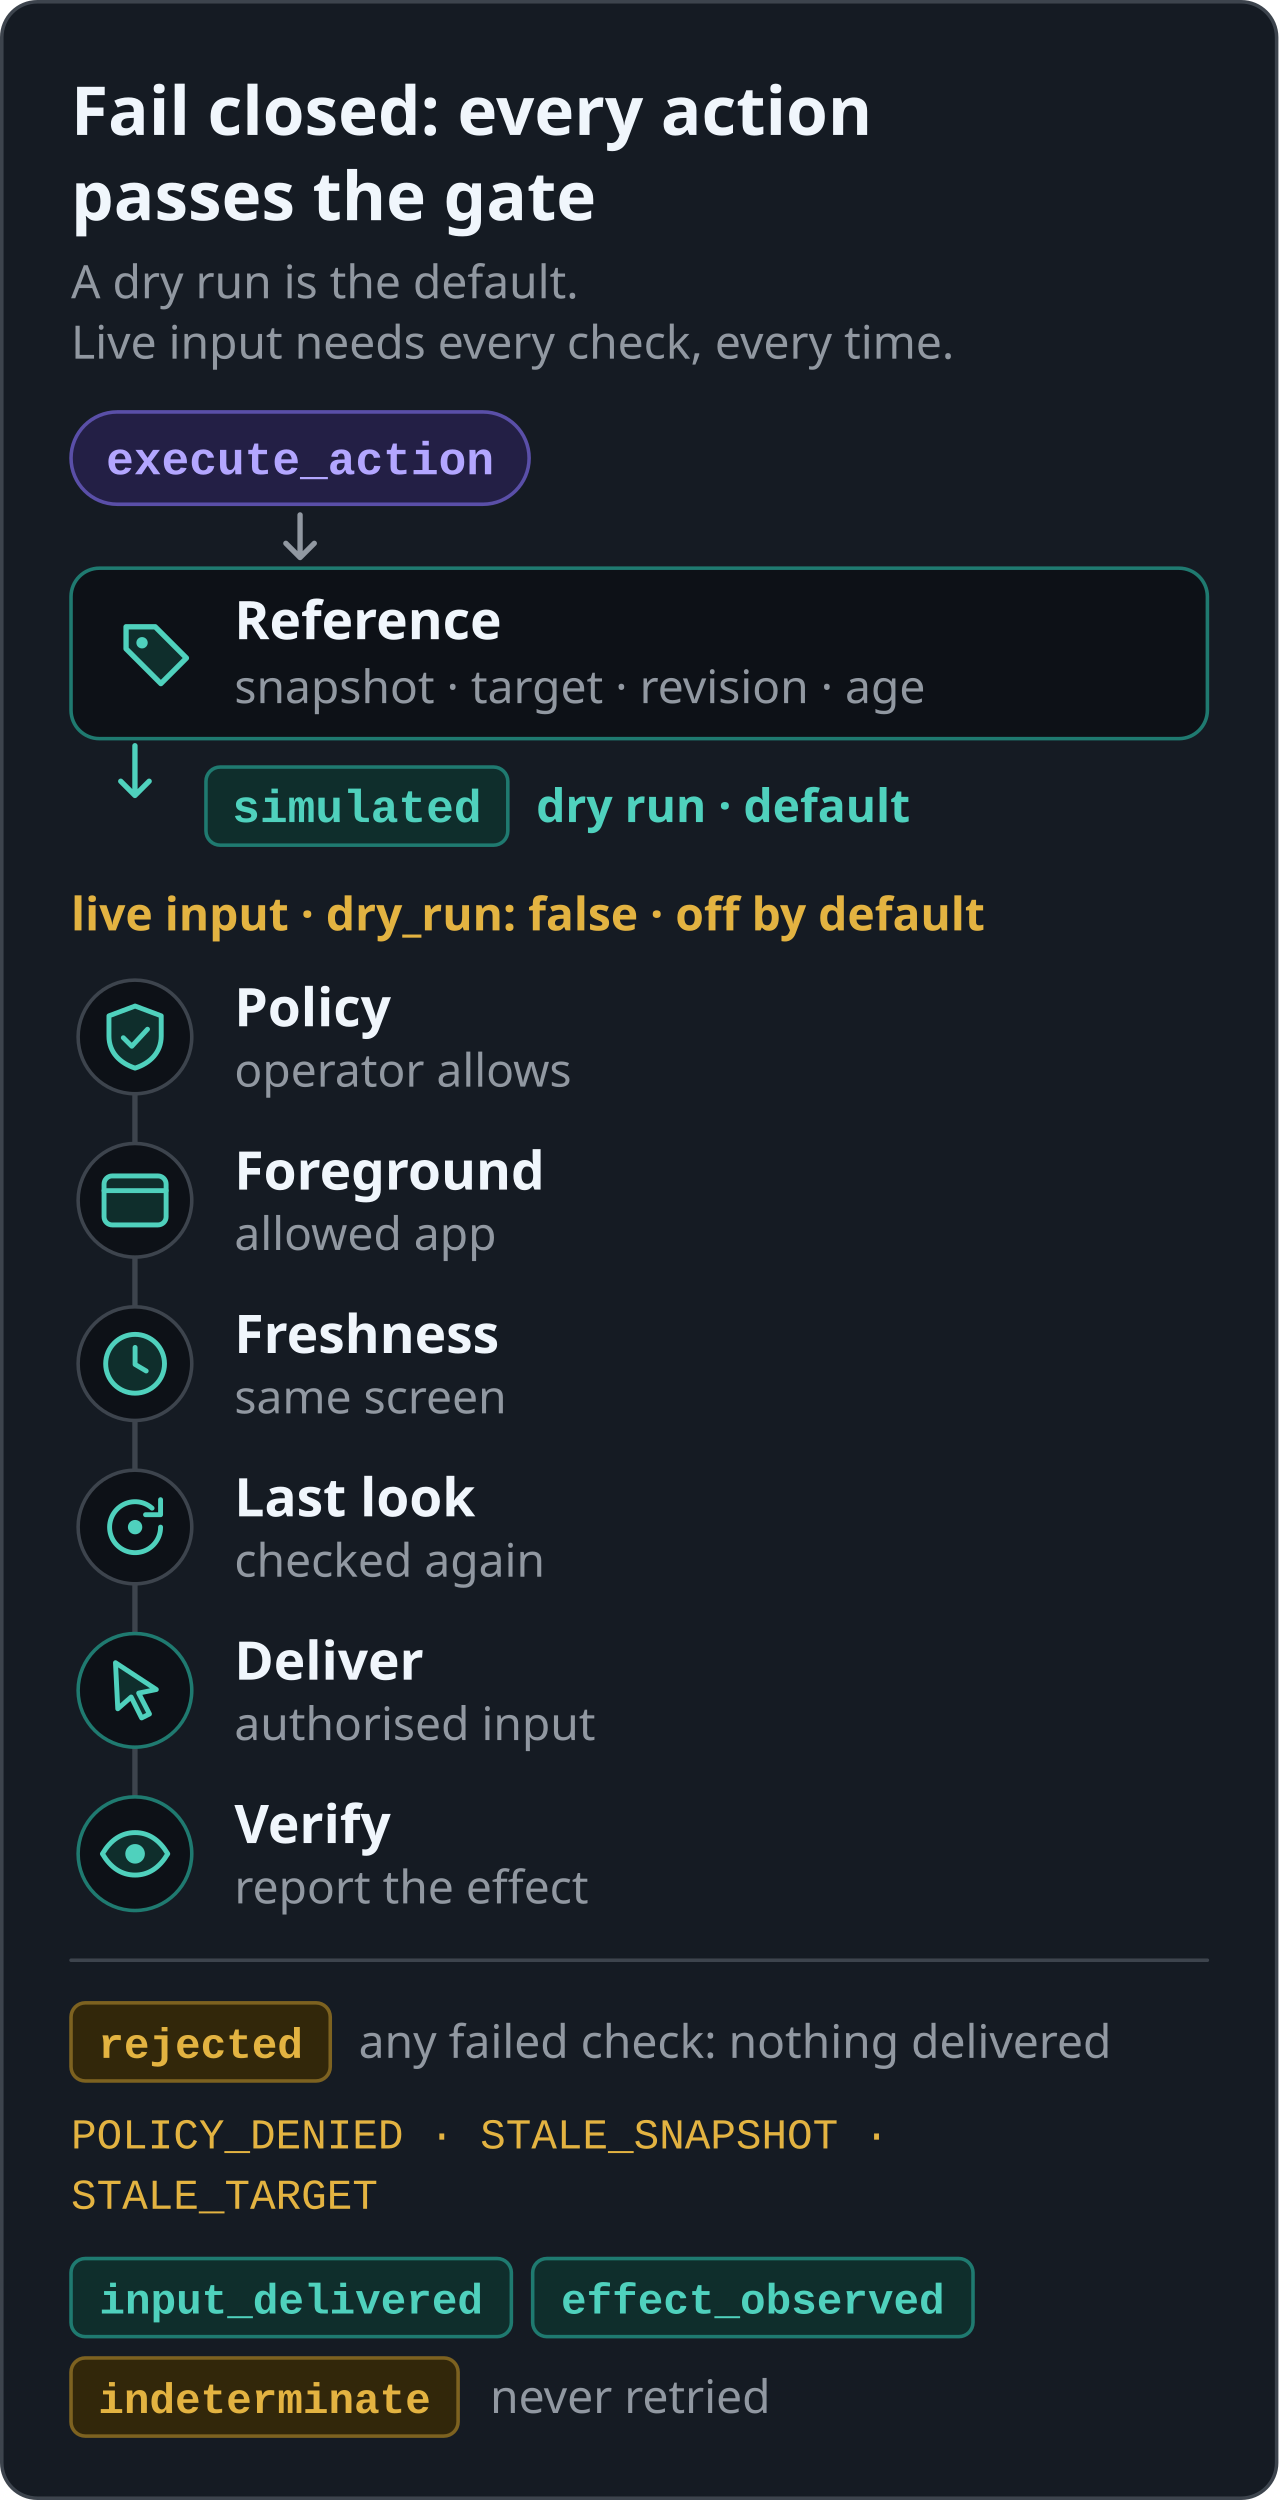
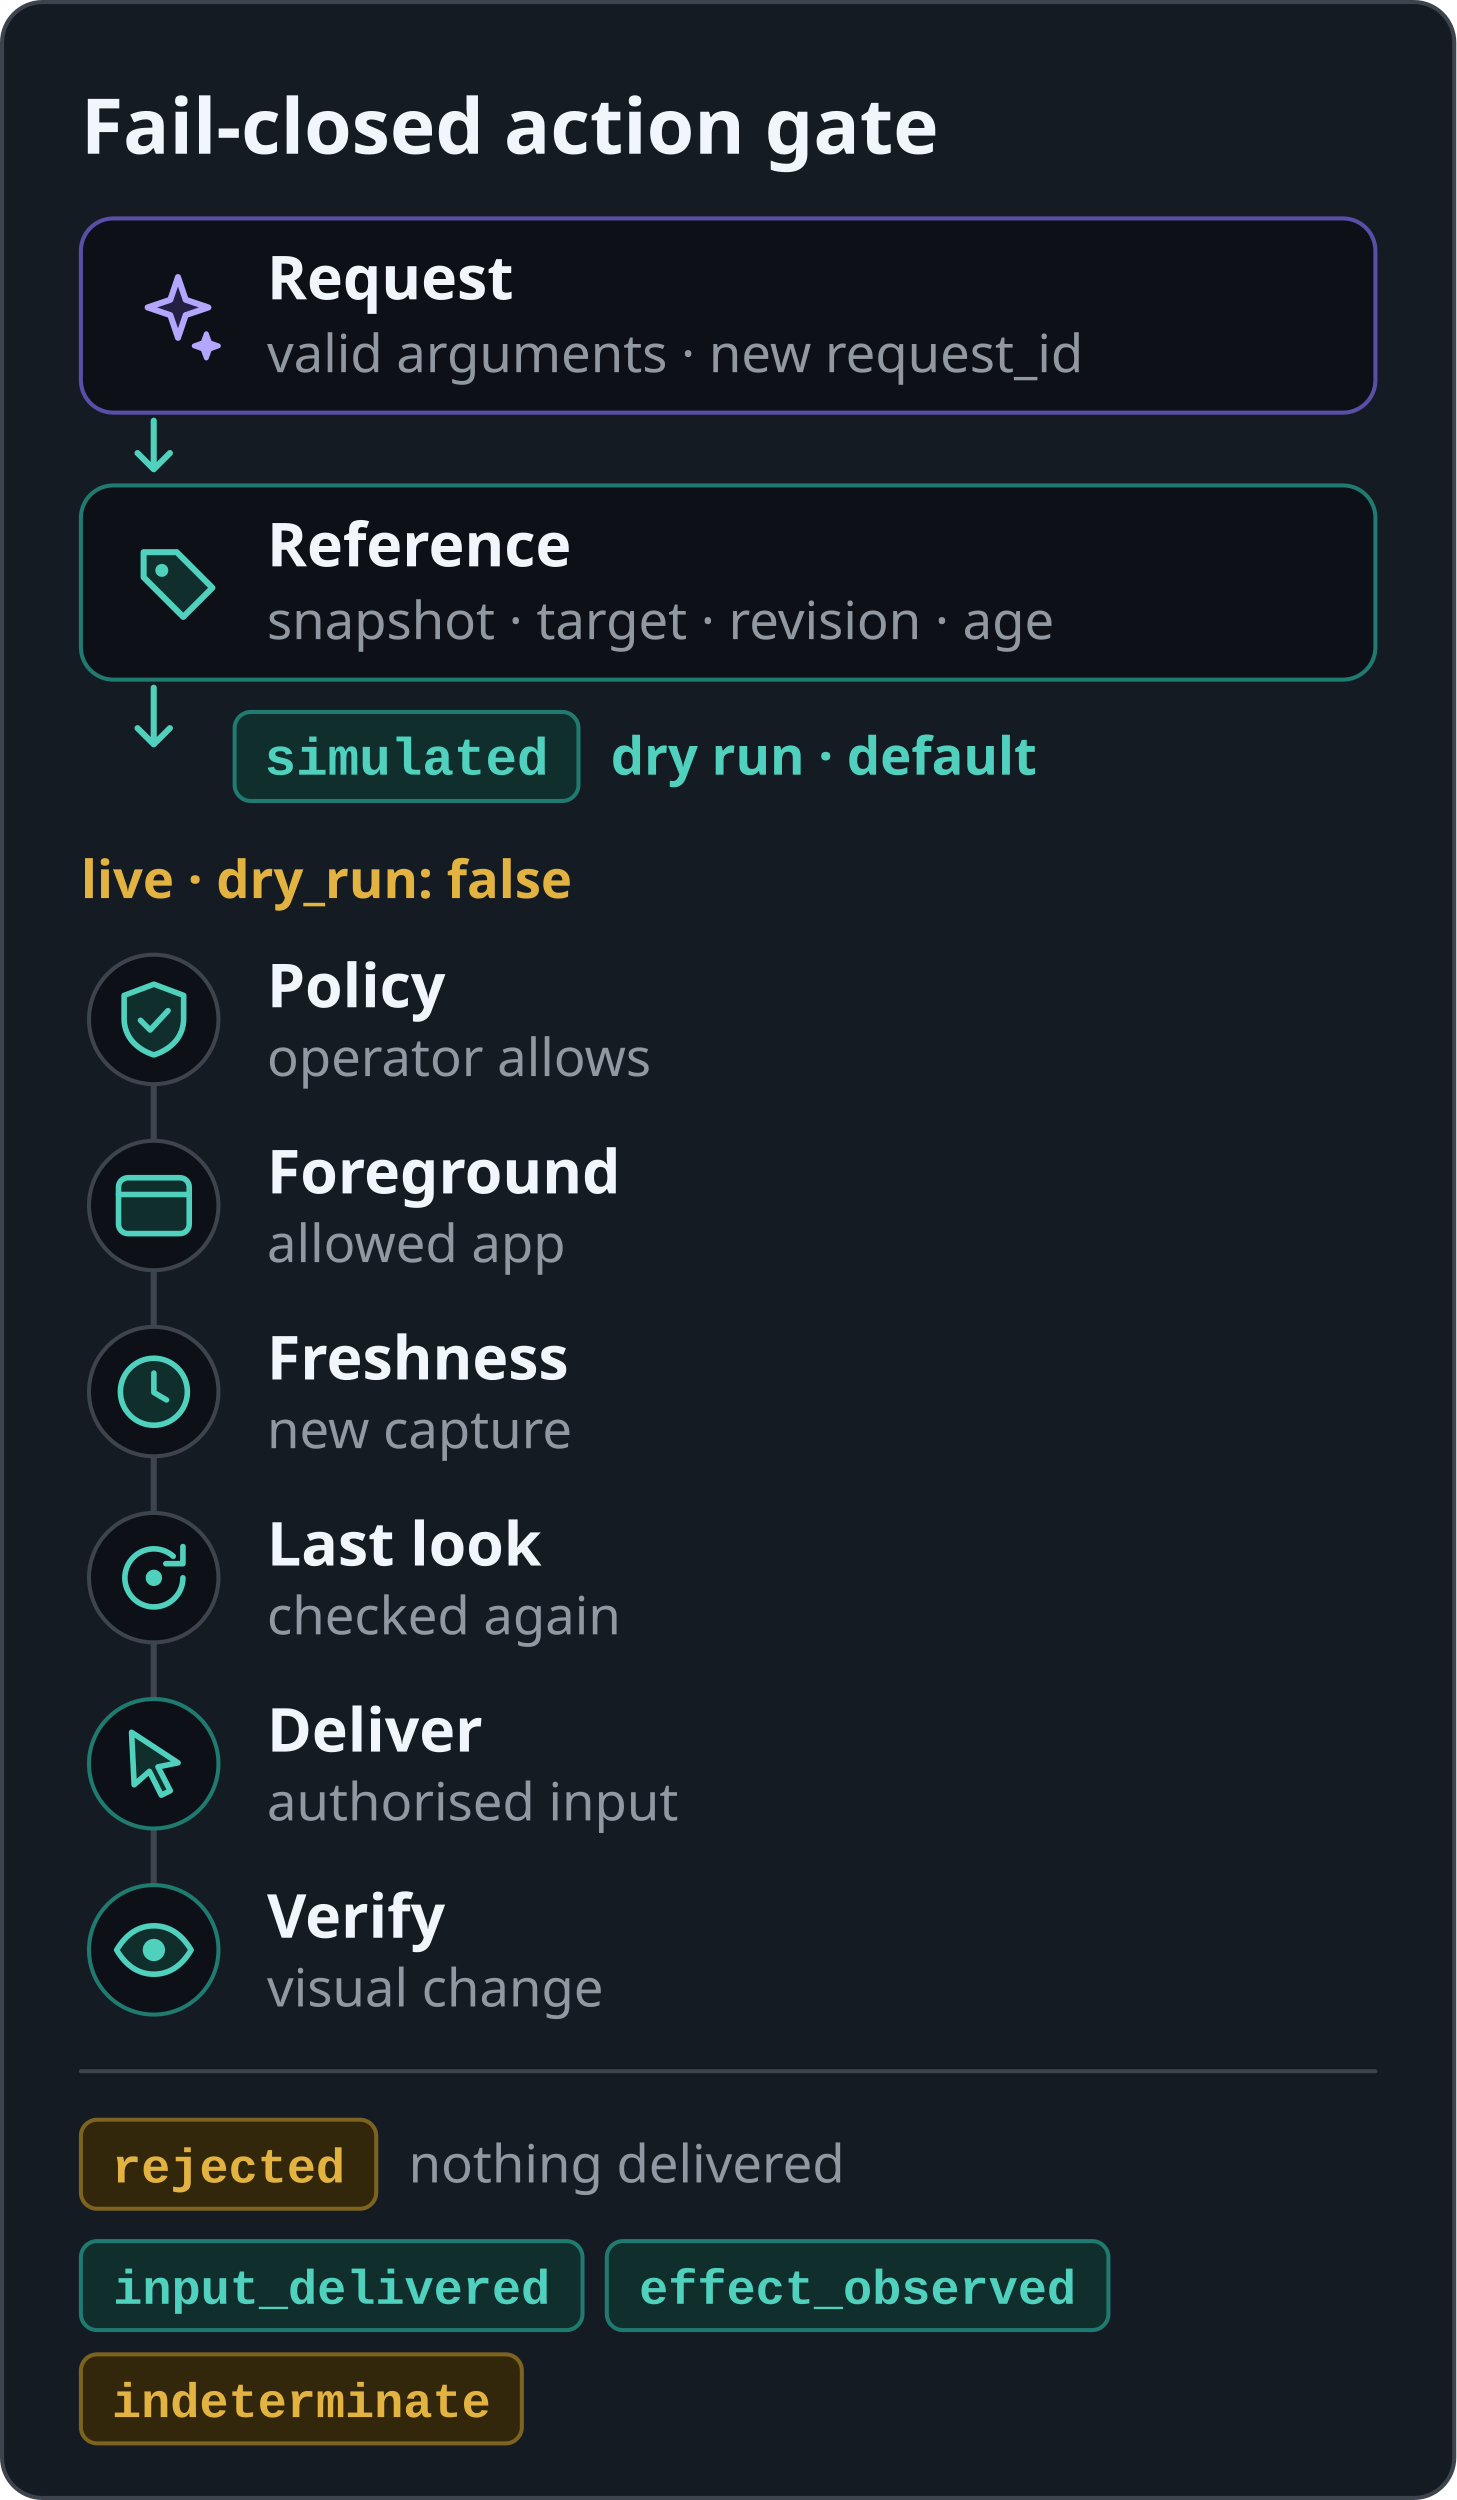
- <svg xmlns="http://www.w3.org/2000/svg" viewBox="0 0 360 704" width="360" height="704" role="img" aria-labelledby="title desc">
+ <svg xmlns="http://www.w3.org/2000/svg" viewBox="0 0 360 618" width="360" height="618" role="img" aria-labelledby="title desc">
  <style>text{font-family:-apple-system,BlinkMacSystemFont,"Segoe UI","Noto Sans",Helvetica,Arial,sans-serif}.m{font-family:ui-monospace,SFMono-Regular,"SF Mono",Menlo,Consolas,"Liberation Mono",monospace}</style>
-   <rect x="0.5" y="0.5" width="359" height="703" rx="10" fill="#151b23" stroke="#3d444d" />
-   <text x="20" y="38" font-size="19" fill="#f0f6fc" font-weight="700">Fail closed: every action</text>
-   <text x="20" y="62" font-size="19" fill="#f0f6fc" font-weight="700">passes the gate</text>
-   <text x="20" y="84" font-size="13" fill="#9198a1">A dry run is the default.</text>
-   <text x="20" y="101" font-size="13" fill="#9198a1">Live input needs every check, every time.</text>
-   <rect x="20" y="116" width="129" height="26" rx="13" fill="#231f45" stroke="#5a4fa8" />
-   <text x="84.5" y="133.55" font-size="13" fill="#b3a6ff" font-weight="600" text-anchor="middle" class="m">execute_action</text>
-   <path d="M84.5 145L84.5 157M80.5 153L84.5 157L88.5 153" fill="none" stroke="#9198a1" stroke-width="1.5" stroke-linecap="round" stroke-linejoin="round" />
-   <rect x="20" y="160" width="320" height="48" rx="8" fill="#0d1117" stroke="#1f7a70" />
-   <g transform="translate(32 172)">
+   <rect x="0.5" y="0.5" width="359" height="617" rx="10" fill="#151b23" stroke="#3d444d" />
+   <text x="20" y="38" font-size="19" fill="#f0f6fc" font-weight="700">Fail-closed action gate</text>
+   <rect x="20" y="54" width="320" height="48" rx="8" fill="#0d1117" stroke="#5a4fa8" />
+   <g transform="translate(32 66)">
+     <path d="M12 2.5l1.9 5.6 5.6 1.9-5.6 1.9-1.9 5.6-1.9-5.6-5.6-1.9 5.6-1.9z" fill="#231f45" stroke="#b3a6ff" stroke-width="1.5" stroke-linecap="round" stroke-linejoin="round" />
+     <path d="M19 16.5l.8 2.2 2.2.8-2.2.8-.8 2.2-.8-2.2-2.2-.8 2.2-.8z" fill="#b3a6ff" stroke="#b3a6ff" stroke-width="1.2" stroke-linecap="round" stroke-linejoin="round" />
+   </g>
+   <text x="66" y="74" font-size="15" fill="#f0f6fc" font-weight="600">Request</text>
+   <text x="66" y="92" font-size="13" fill="#9198a1">valid arguments · new request_id</text>
+   <path d="M38 104L38 116M34 112L38 116L42 112" fill="none" stroke="#4fd1bd" stroke-width="1.5" stroke-linecap="round" stroke-linejoin="round" />
+   <rect x="20" y="120" width="320" height="48" rx="8" fill="#0d1117" stroke="#1f7a70" />
+   <g transform="translate(32 132)">
    <path d="M3.5 4.5h8.2l8.8 8.8-7.2 7.2-9.8-9.8z" fill="#0f2e2c" stroke="#4fd1bd" stroke-width="1.5" stroke-linecap="round" stroke-linejoin="round" />
    <circle cx="8" cy="9" r="1.6" fill="#4fd1bd" />
  </g>
-   <text x="66" y="180" font-size="15" fill="#f0f6fc" font-weight="600">Reference</text>
-   <text x="66" y="198" font-size="13" fill="#9198a1">snapshot · target · revision · age</text>
-   <path d="M38 210L38 224M34 220L38 224L42 220" fill="none" stroke="#4fd1bd" stroke-width="1.5" stroke-linecap="round" stroke-linejoin="round" />
-   <rect x="58" y="216" width="85" height="22" rx="4" fill="#0f2e2c" stroke="#1f7a70" />
-   <text x="100.5" y="231.5" font-size="13" fill="#4fd1bd" font-weight="600" text-anchor="middle" class="m">simulated</text>
-   <text x="151" y="231.5" font-size="13" fill="#4fd1bd" font-weight="600">dry run · default</text>
-   <text x="20" y="262" font-size="13" fill="#e3b341" font-weight="600">live input · dry_run: false · off by default</text>
-   <path d="M38 292V522" fill="none" stroke="#3d444d" stroke-width="1.5" stroke-linecap="round" stroke-linejoin="round" />
-   <circle cx="38" cy="292" r="16" fill="#0d1117" stroke="#3d444d" />
-   <g transform="translate(27 281) scale(0.92)">
+   <text x="66" y="140" font-size="15" fill="#f0f6fc" font-weight="600">Reference</text>
+   <text x="66" y="158" font-size="13" fill="#9198a1">snapshot · target · revision · age</text>
+   <path d="M38 170L38 184M34 180L38 184L42 180" fill="none" stroke="#4fd1bd" stroke-width="1.5" stroke-linecap="round" stroke-linejoin="round" />
+   <rect x="58" y="176" width="85" height="22" rx="4" fill="#0f2e2c" stroke="#1f7a70" />
+   <text x="100.5" y="191.5" font-size="13" fill="#4fd1bd" font-weight="600" text-anchor="middle" class="m">simulated</text>
+   <text x="151" y="191.5" font-size="13" fill="#4fd1bd" font-weight="600">dry run · default</text>
+   <text x="20" y="222" font-size="13" fill="#e3b341" font-weight="600">live · dry_run: false</text>
+   <path d="M38 252V482" fill="none" stroke="#3d444d" stroke-width="1.5" stroke-linecap="round" stroke-linejoin="round" />
+   <circle cx="38" cy="252" r="16" fill="#0d1117" stroke="#3d444d" />
+   <g transform="translate(27 241) scale(0.92)">
    <path d="M12 2.5l8 3v6.2c0 5-3.4 8.3-8 9.8-4.6-1.5-8-4.8-8-9.8V5.5z" fill="#0f2e2c" stroke="#4fd1bd" stroke-width="1.5" stroke-linecap="round" stroke-linejoin="round" />
    <path d="M8.4 12.2l2.6 2.6 4.8-5.2" fill="none" stroke="#4fd1bd" stroke-width="1.5" stroke-linecap="round" stroke-linejoin="round" />
  </g>
-   <text x="66" y="289" font-size="15" fill="#f0f6fc" font-weight="600">Policy</text>
-   <text x="66" y="306" font-size="13" fill="#9198a1">operator allows</text>
-   <circle cx="38" cy="338" r="16" fill="#0d1117" stroke="#3d444d" />
-   <g transform="translate(27 327) scale(0.92)">
+   <text x="66" y="249" font-size="15" fill="#f0f6fc" font-weight="600">Policy</text>
+   <text x="66" y="266" font-size="13" fill="#9198a1">operator allows</text>
+   <circle cx="38" cy="298" r="16" fill="#0d1117" stroke="#3d444d" />
+   <g transform="translate(27 287) scale(0.92)">
    <rect x="2.5" y="4.5" width="19" height="15" rx="2.5" fill="#0f2e2c" stroke="#4fd1bd" stroke-width="1.5" />
    <path d="M2.5 9h19" fill="none" stroke="#4fd1bd" stroke-width="1.5" stroke-linecap="round" stroke-linejoin="round" />
  </g>
-   <text x="66" y="335" font-size="15" fill="#f0f6fc" font-weight="600">Foreground</text>
-   <text x="66" y="352" font-size="13" fill="#9198a1">allowed app</text>
-   <circle cx="38" cy="384" r="16" fill="#0d1117" stroke="#3d444d" />
-   <g transform="translate(27 373) scale(0.92)">
+   <text x="66" y="295" font-size="15" fill="#f0f6fc" font-weight="600">Foreground</text>
+   <text x="66" y="312" font-size="13" fill="#9198a1">allowed app</text>
+   <circle cx="38" cy="344" r="16" fill="#0d1117" stroke="#3d444d" />
+   <g transform="translate(27 333) scale(0.92)">
    <circle cx="12" cy="12" r="9" fill="#0f2e2c" stroke="#4fd1bd" stroke-width="1.5" />
    <path d="M12 7v5.2l3.4 2" fill="none" stroke="#4fd1bd" stroke-width="1.5" stroke-linecap="round" stroke-linejoin="round" />
  </g>
-   <text x="66" y="381" font-size="15" fill="#f0f6fc" font-weight="600">Freshness</text>
-   <text x="66" y="398" font-size="13" fill="#9198a1">same screen</text>
-   <circle cx="38" cy="430" r="16" fill="#0d1117" stroke="#3d444d" />
-   <g transform="translate(27 419) scale(0.92)">
+   <text x="66" y="341" font-size="15" fill="#f0f6fc" font-weight="600">Freshness</text>
+   <text x="66" y="358" font-size="13" fill="#9198a1">new capture</text>
+   <circle cx="38" cy="390" r="16" fill="#0d1117" stroke="#3d444d" />
+   <g transform="translate(27 379) scale(0.92)">
    <path d="M19.8 12a7.8 7.8 0 1 1-2.6-5.8M19.8 3.6v4.6h-4.6" fill="none" stroke="#4fd1bd" stroke-width="1.5" stroke-linecap="round" stroke-linejoin="round" />
    <circle cx="12" cy="12" r="2.2" fill="#4fd1bd" />
  </g>
-   <text x="66" y="427" font-size="15" fill="#f0f6fc" font-weight="600">Last look</text>
-   <text x="66" y="444" font-size="13" fill="#9198a1">checked again</text>
-   <circle cx="38" cy="476" r="16" fill="#0d1117" stroke="#1f7a70" />
-   <g transform="translate(27 465) scale(0.92)">
+   <text x="66" y="387" font-size="15" fill="#f0f6fc" font-weight="600">Last look</text>
+   <text x="66" y="404" font-size="13" fill="#9198a1">checked again</text>
+   <circle cx="38" cy="436" r="16" fill="#0d1117" stroke="#1f7a70" />
+   <g transform="translate(27 425) scale(0.92)">
    <path d="M6 3.5l12.5 8.2-5.4 1.1 3.3 6.4-2.4 1.2-3.2-6.4-4.1 3.6z" fill="#0f2e2c" stroke="#4fd1bd" stroke-width="1.5" stroke-linecap="round" stroke-linejoin="round" />
  </g>
-   <text x="66" y="473" font-size="15" fill="#f0f6fc" font-weight="600">Deliver</text>
-   <text x="66" y="490" font-size="13" fill="#9198a1">authorised input</text>
-   <circle cx="38" cy="522" r="16" fill="#0d1117" stroke="#1f7a70" />
-   <g transform="translate(27 511) scale(0.92)">
+   <text x="66" y="433" font-size="15" fill="#f0f6fc" font-weight="600">Deliver</text>
+   <text x="66" y="450" font-size="13" fill="#9198a1">authorised input</text>
+   <circle cx="38" cy="482" r="16" fill="#0d1117" stroke="#1f7a70" />
+   <g transform="translate(27 471) scale(0.92)">
    <path d="M2 12c2.6-4.4 6-6.5 10-6.5s7.4 2.1 10 6.5c-2.6 4.4-6 6.5-10 6.5S4.6 16.4 2 12z" fill="#0f2e2c" stroke="#4fd1bd" stroke-width="1.5" stroke-linecap="round" stroke-linejoin="round" />
    <circle cx="12" cy="12" r="3" fill="#4fd1bd" />
  </g>
-   <text x="66" y="519" font-size="15" fill="#f0f6fc" font-weight="600">Verify</text>
-   <text x="66" y="536" font-size="13" fill="#9198a1">report the effect</text>
-   <path d="M20 552h320" fill="none" stroke="#3d444d" stroke-width="1" stroke-linecap="round" stroke-linejoin="round" />
-   <rect x="20" y="564" width="73" height="22" rx="4" fill="#32270a" stroke="#7d6220" />
-   <text x="56.5" y="579.5" font-size="12" fill="#e3b341" font-weight="600" text-anchor="middle" class="m">rejected</text>
-   <text x="101" y="579.5" font-size="13" fill="#9198a1">any failed check: nothing delivered</text>
-   <text x="20" y="605" font-size="12" fill="#e3b341" class="m">POLICY_DENIED · STALE_SNAPSHOT ·</text>
-   <text x="20" y="622" font-size="12" fill="#e3b341" class="m">STALE_TARGET</text>
-   <rect x="20" y="636" width="124" height="22" rx="4" fill="#0f2e2c" stroke="#1f7a70" />
-   <text x="82" y="651.5" font-size="12" fill="#4fd1bd" font-weight="600" text-anchor="middle" class="m">input_delivered</text>
-   <rect x="150" y="636" width="124" height="22" rx="4" fill="#0f2e2c" stroke="#1f7a70" />
-   <text x="212" y="651.5" font-size="12" fill="#4fd1bd" font-weight="600" text-anchor="middle" class="m">effect_observed</text>
-   <rect x="20" y="664" width="109" height="22" rx="4" fill="#32270a" stroke="#7d6220" />
-   <text x="74.5" y="679.5" font-size="12" fill="#e3b341" font-weight="600" text-anchor="middle" class="m">indeterminate</text>
-   <text x="138" y="679.5" font-size="13" fill="#9198a1">never retried</text>
+   <text x="66" y="479" font-size="15" fill="#f0f6fc" font-weight="600">Verify</text>
+   <text x="66" y="496" font-size="13" fill="#9198a1">visual change</text>
+   <path d="M20 512h320" fill="none" stroke="#3d444d" stroke-width="1" stroke-linecap="round" stroke-linejoin="round" />
+   <rect x="20" y="524" width="73" height="22" rx="4" fill="#32270a" stroke="#7d6220" />
+   <text x="56.5" y="539.5" font-size="12" fill="#e3b341" font-weight="600" text-anchor="middle" class="m">rejected</text>
+   <text x="101" y="539.5" font-size="13" fill="#9198a1">nothing delivered</text>
+   <rect x="20" y="554" width="124" height="22" rx="4" fill="#0f2e2c" stroke="#1f7a70" />
+   <text x="82" y="569.5" font-size="12" fill="#4fd1bd" font-weight="600" text-anchor="middle" class="m">input_delivered</text>
+   <rect x="150" y="554" width="124" height="22" rx="4" fill="#0f2e2c" stroke="#1f7a70" />
+   <text x="212" y="569.5" font-size="12" fill="#4fd1bd" font-weight="600" text-anchor="middle" class="m">effect_observed</text>
+   <rect x="20" y="582" width="109" height="22" rx="4" fill="#32270a" stroke="#7d6220" />
+   <text x="74.5" y="597.5" font-size="12" fill="#e3b341" font-weight="600" text-anchor="middle" class="m">indeterminate</text>
</svg>
